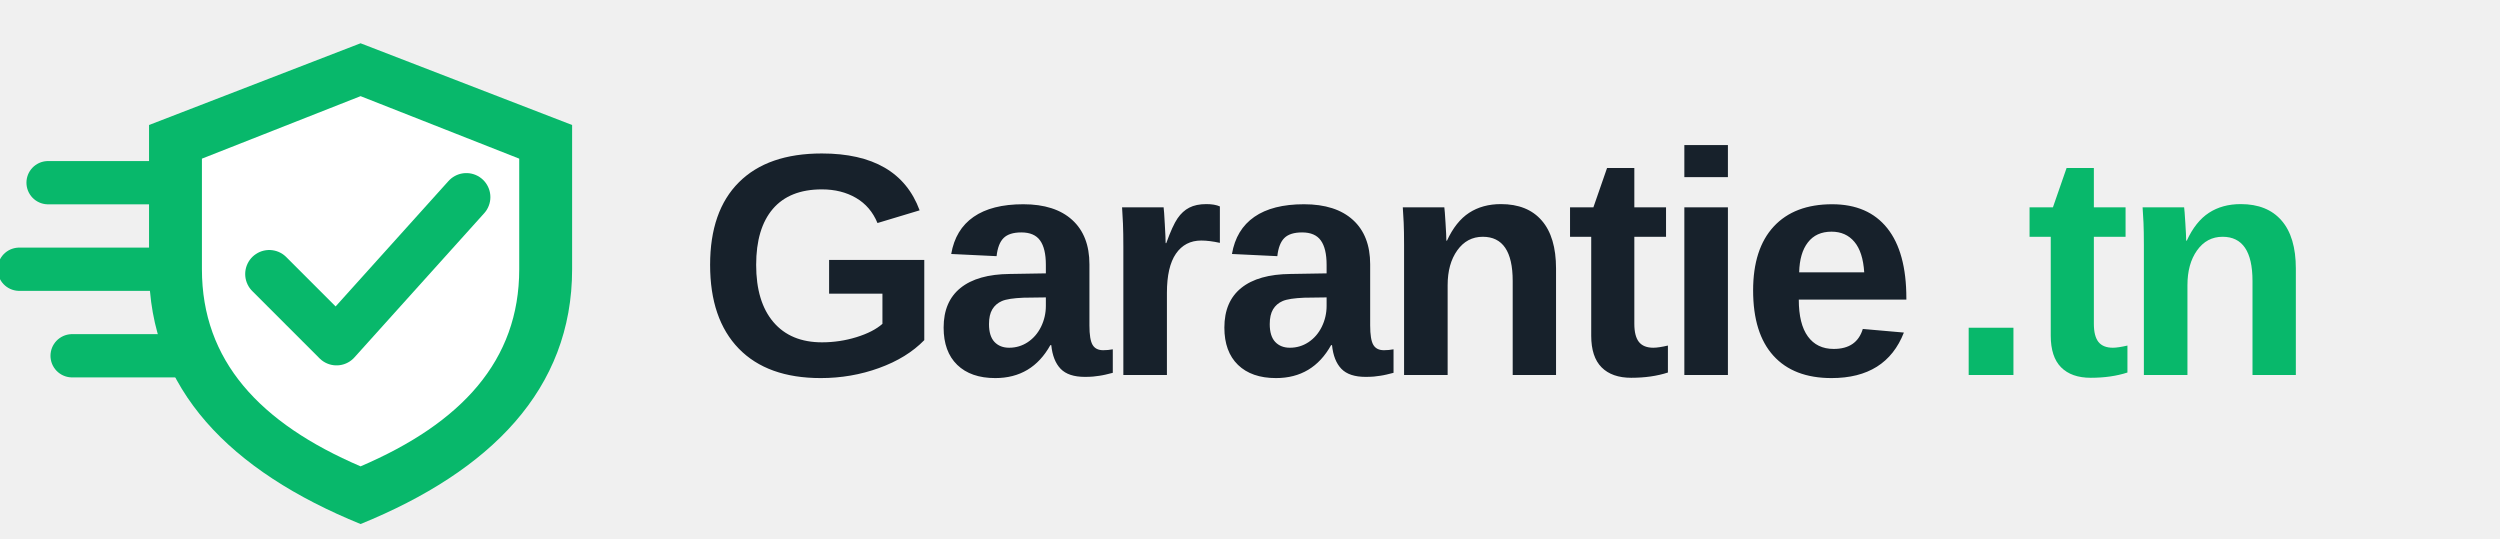
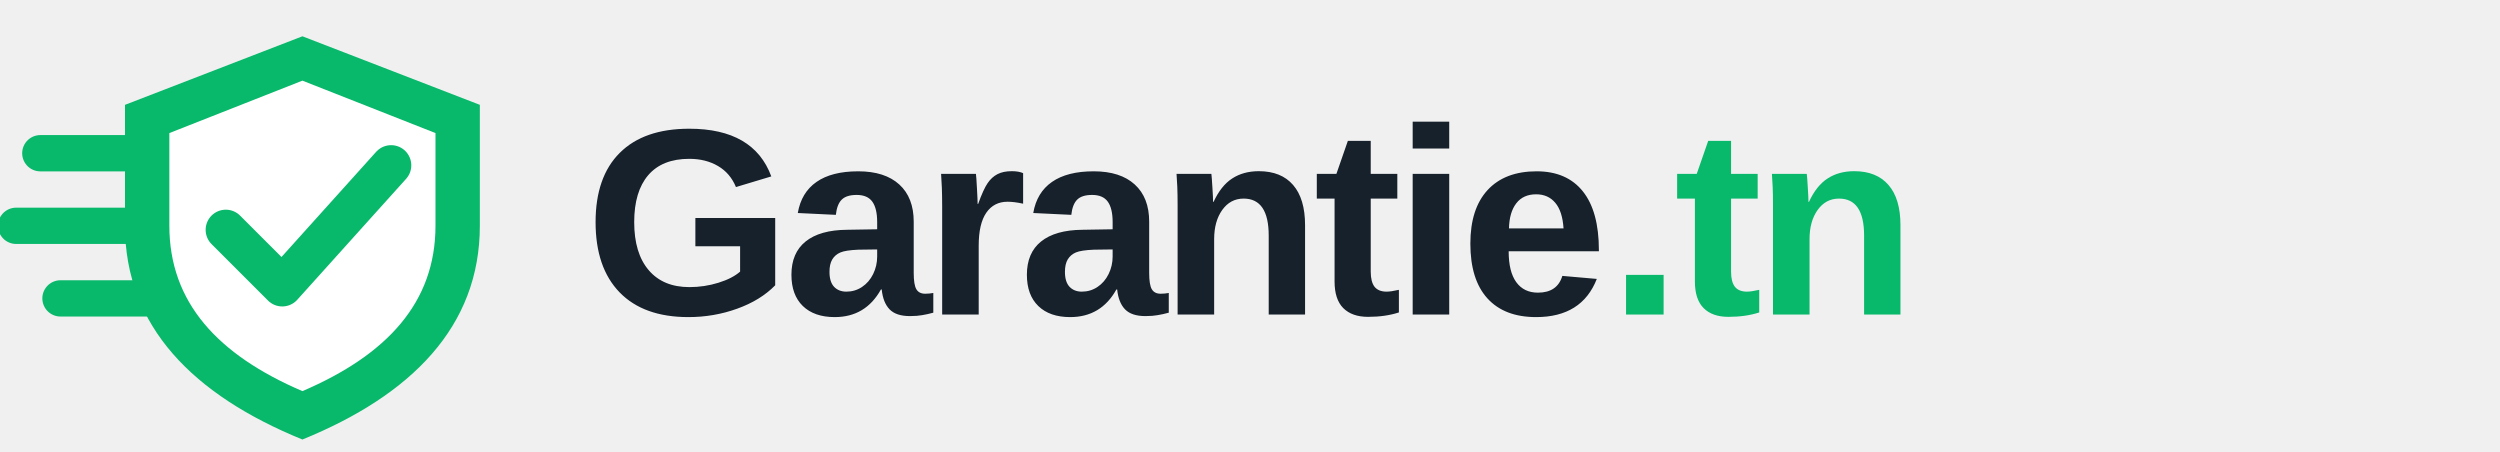
- <svg xmlns="http://www.w3.org/2000/svg" viewBox="0 0 520 112" role="img" aria-labelledby="title">
+ <svg xmlns="http://www.w3.org/2000/svg" viewBox="0 0 620 112" role="img" aria-labelledby="title">
  <g fill="none" stroke="#08B86B" stroke-width="9" stroke-linecap="round">
    <path d="M10 38h28M4 56h34M15 74h23" />
  </g>
  <path d="M75 9 119 26v30c0 25-17 42-44 53C48 98 31 81 31 56V26Z" fill="#08B86B" />
  <path d="M75 20 108 33v23c0 19-12 32-33 41C54 88 42 75 42 56V33Z" fill="#fff" />
  <path d="m56 57 14 14 27-30" fill="none" stroke="#08B86B" stroke-width="10" stroke-linecap="round" stroke-linejoin="round" />
-   <text x="145" y="78" font-family="Arial, Helvetica, sans-serif" font-size="66" font-weight="800" letter-spacing="-2" fill="#17212B">Garantie</text>
-   <text x="405" y="78" font-family="Arial, Helvetica, sans-serif" font-size="66" font-weight="800" letter-spacing="-2" fill="#08B86B">.tn</text>
+   <text x="145" y="78" font-family="Arial, Helvetica, sans-serif" font-size="66" font-weight="800" letter-spacing="-2" fill="#17212B">Garantie<tspan fill="#08B86B">.tn</tspan>
+   </text>
</svg>
